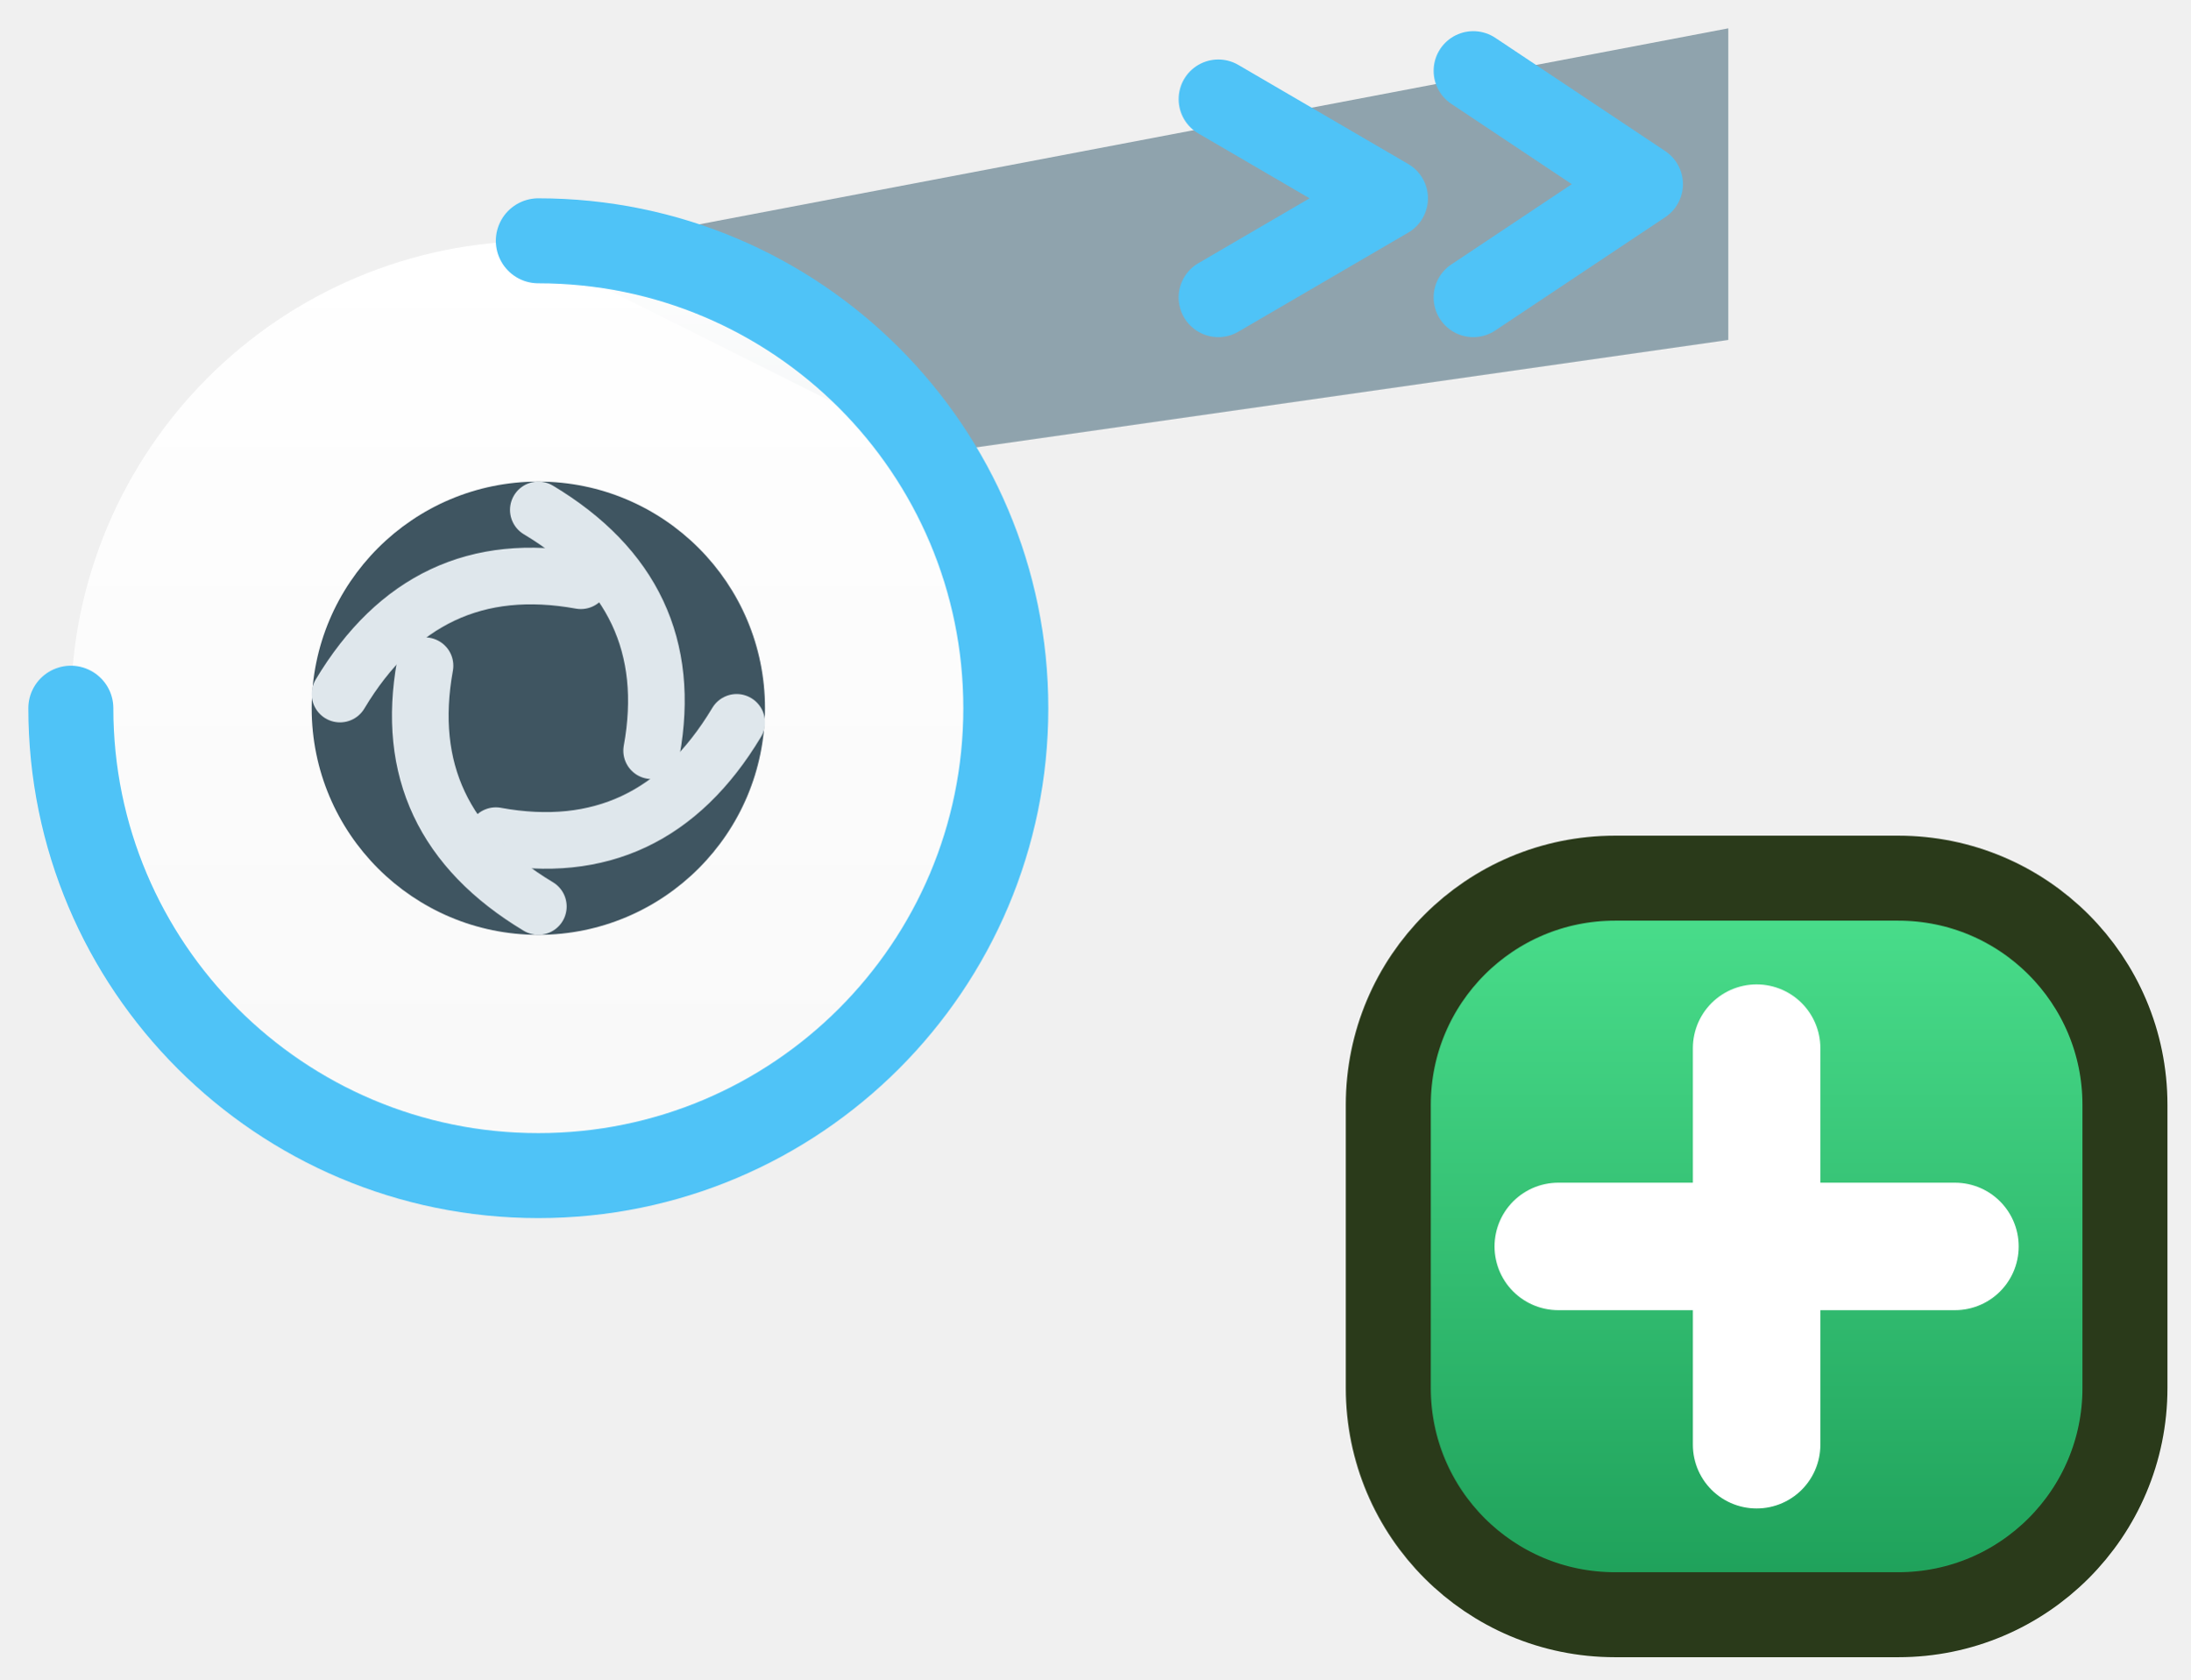
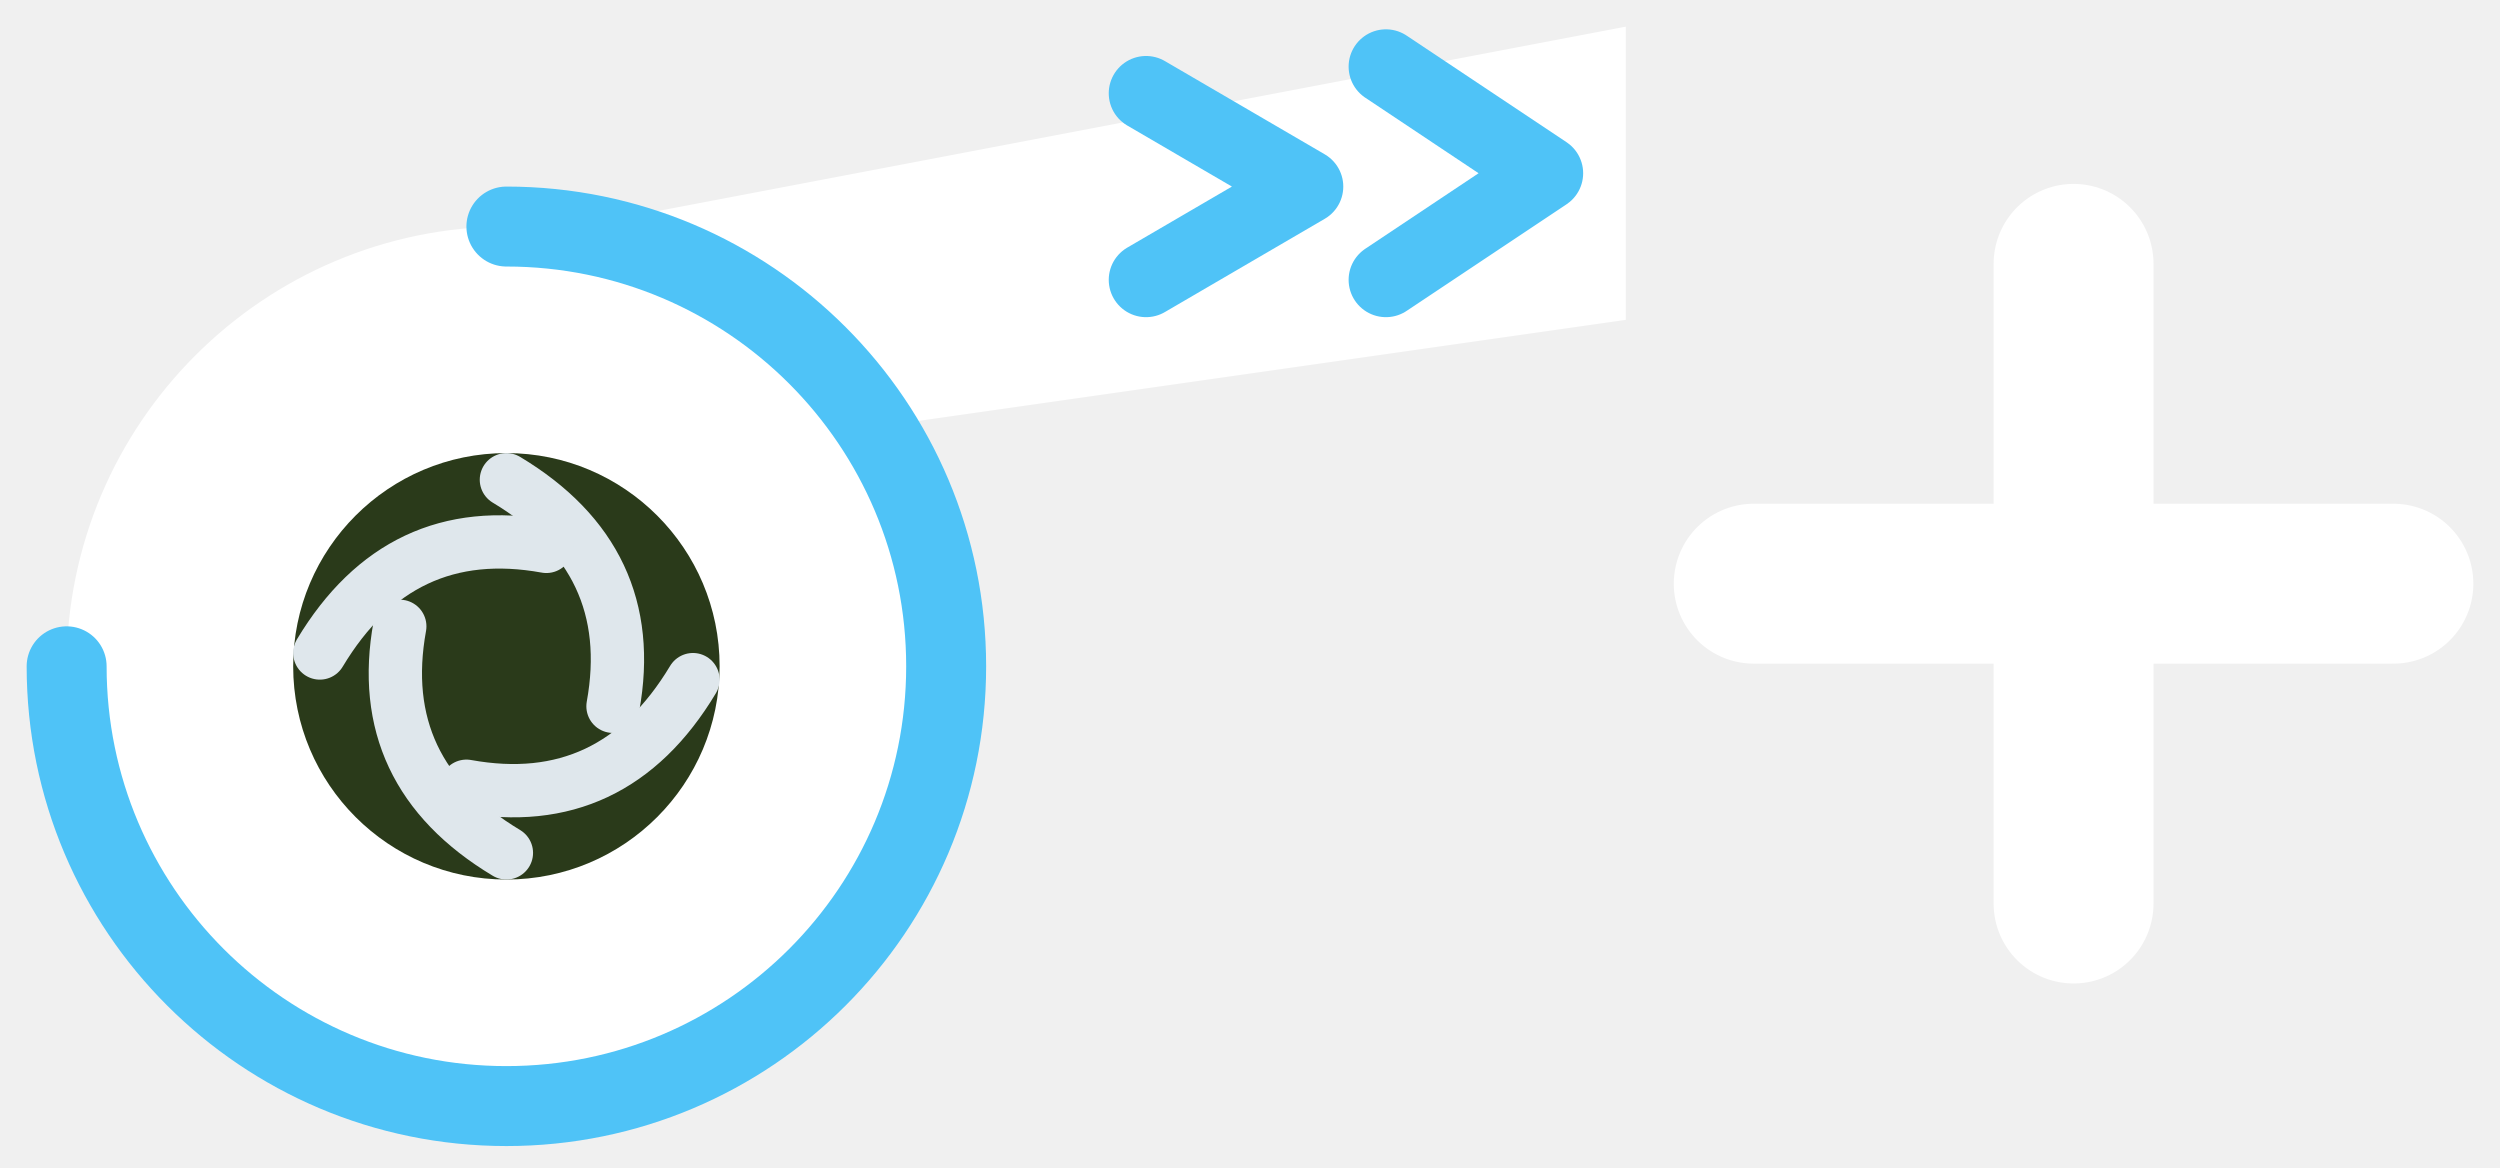
- <svg xmlns="http://www.w3.org/2000/svg" viewBox="0 0 77.3 59.3">
+ <svg xmlns="http://www.w3.org/2000/svg" viewBox="0 0 93.8 43.8">
  <defs>
-     <linearGradient id="mtl" x1="0" y1="0" x2="0" y2="1">
-       <stop stop-color="#ffffff" />
-       <stop offset="1" stop-color="#ffffff" stop-opacity="0.55" />
-     </linearGradient>
-     <linearGradient id="plusG" x1="0" y1="0" x2="0" y2="1">
-       <stop stop-color="#4be08d" />
-       <stop offset="1" stop-color="#1d9e58" />
-     </linearGradient>
+     
  </defs>
  <g transform="translate(-17 -14)">
-     <polygon points="36,23 78,15 78,26 50,30" fill="#8fa3ad" />
+     <polygon points="36,23 78,15 78,26 50,30" fill="#ffffff" />
    <polyline points="60,17.5 66,21 60,24.5" fill="none" stroke="#4fc3f7" stroke-width="2.8" stroke-linecap="round" stroke-linejoin="round" />
    <polyline points="69,16.5 75,20.5 69,24.5" fill="none" stroke="#4fc3f7" stroke-width="2.8" stroke-linecap="round" stroke-linejoin="round" />
-     <circle cx="36" cy="39" r="16.5" fill="url(#mtl)" />
+     <circle cx="36" cy="39" r="16.5" fill="#ffffff" />
    <path d="M36 22.5 A16.5 16.5 0 1 1 19.5 39" fill="none" stroke="#4fc3f7" stroke-width="3" stroke-linecap="round" />
-     <circle cx="36" cy="39" r="8" fill="#3f5561" />
+     <circle cx="36" cy="39" r="8" fill="#2a3a1a" />
    <path d="M36 32 Q41 35 40 40.5" fill="none" stroke="#dfe7ec" stroke-width="2" stroke-linecap="round" />
    <path d="M43 39.5 Q40 44.5 34.5 43.5" fill="none" stroke="#dfe7ec" stroke-width="2" stroke-linecap="round" />
    <path d="M36 46 Q31 43 32 37.5" fill="none" stroke="#dfe7ec" stroke-width="2" stroke-linecap="round" />
    <path d="M29 38.5 Q32 33.5 37.5 34.5" fill="none" stroke="#dfe7ec" stroke-width="2" stroke-linecap="round" />
-     <rect x="66" y="45" width="26" height="26" rx="8" fill="url(#plusG)" stroke="#2a3a1a" stroke-width="3" />
-     <path d="M72 58h14M79 51v14" stroke="#ffffff" stroke-width="4.5" stroke-linecap="round" />
+     <path d="M82.8 35.9h24M94.8 23.9v24" fill="none" stroke="#ffffff" stroke-width="6" stroke-linecap="round" />
  </g>
</svg>
